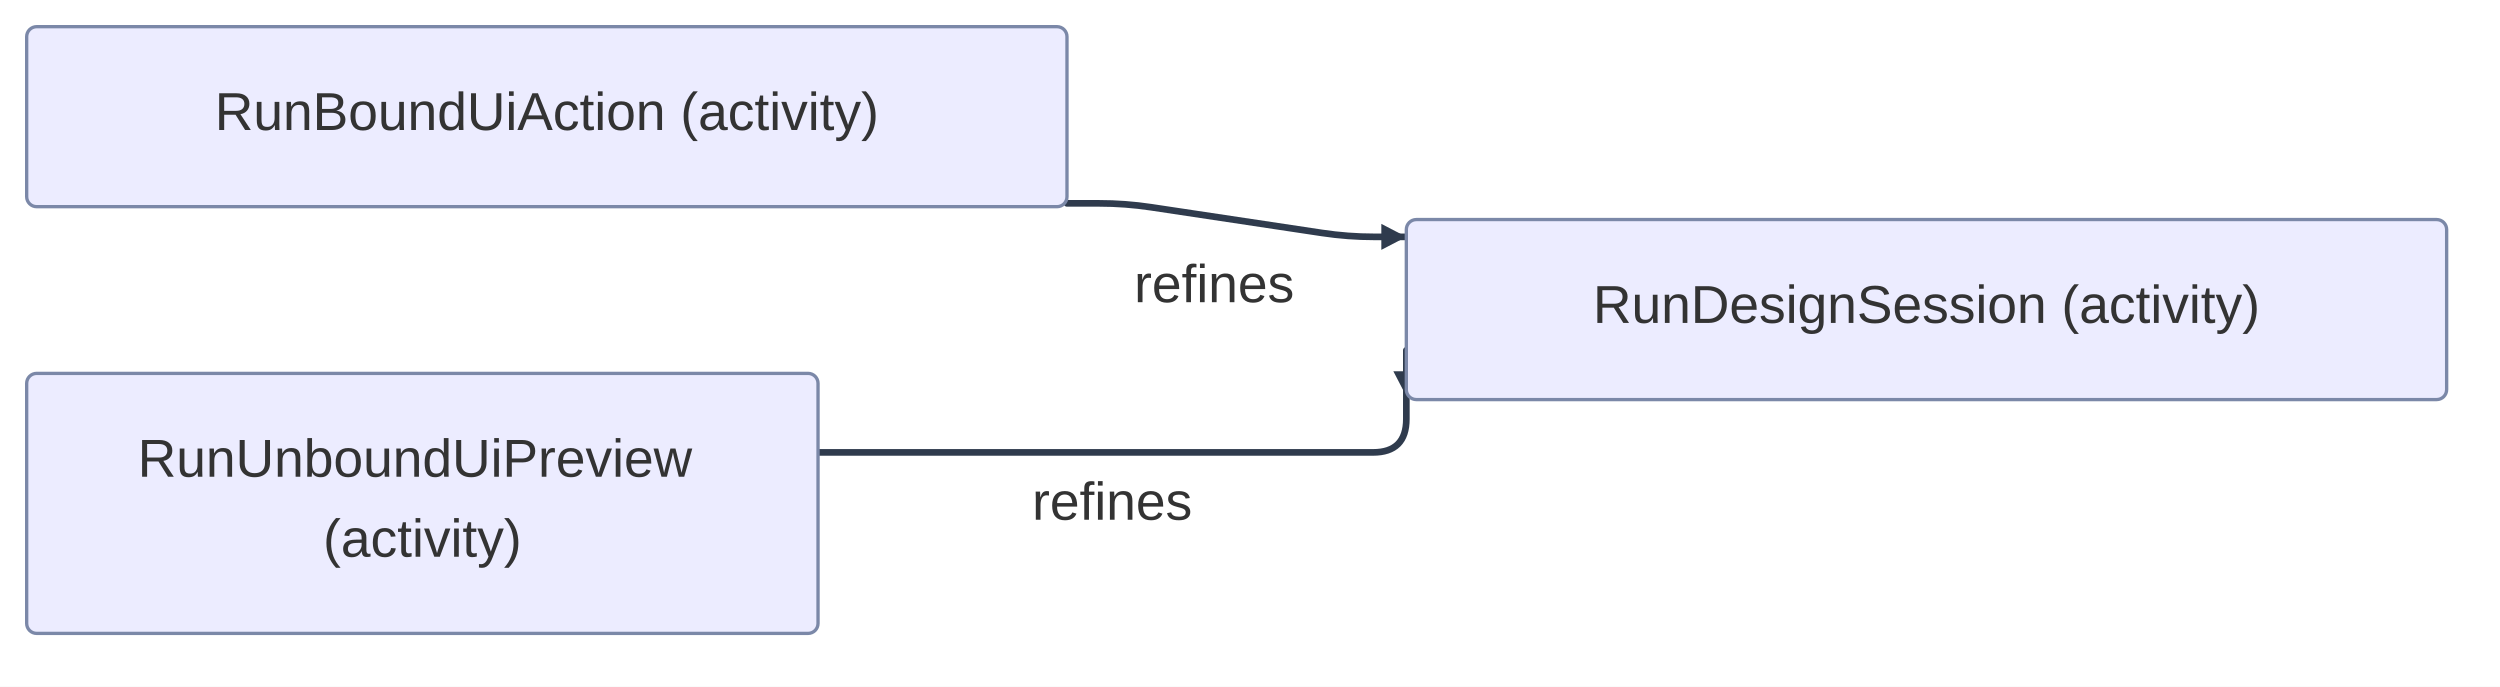
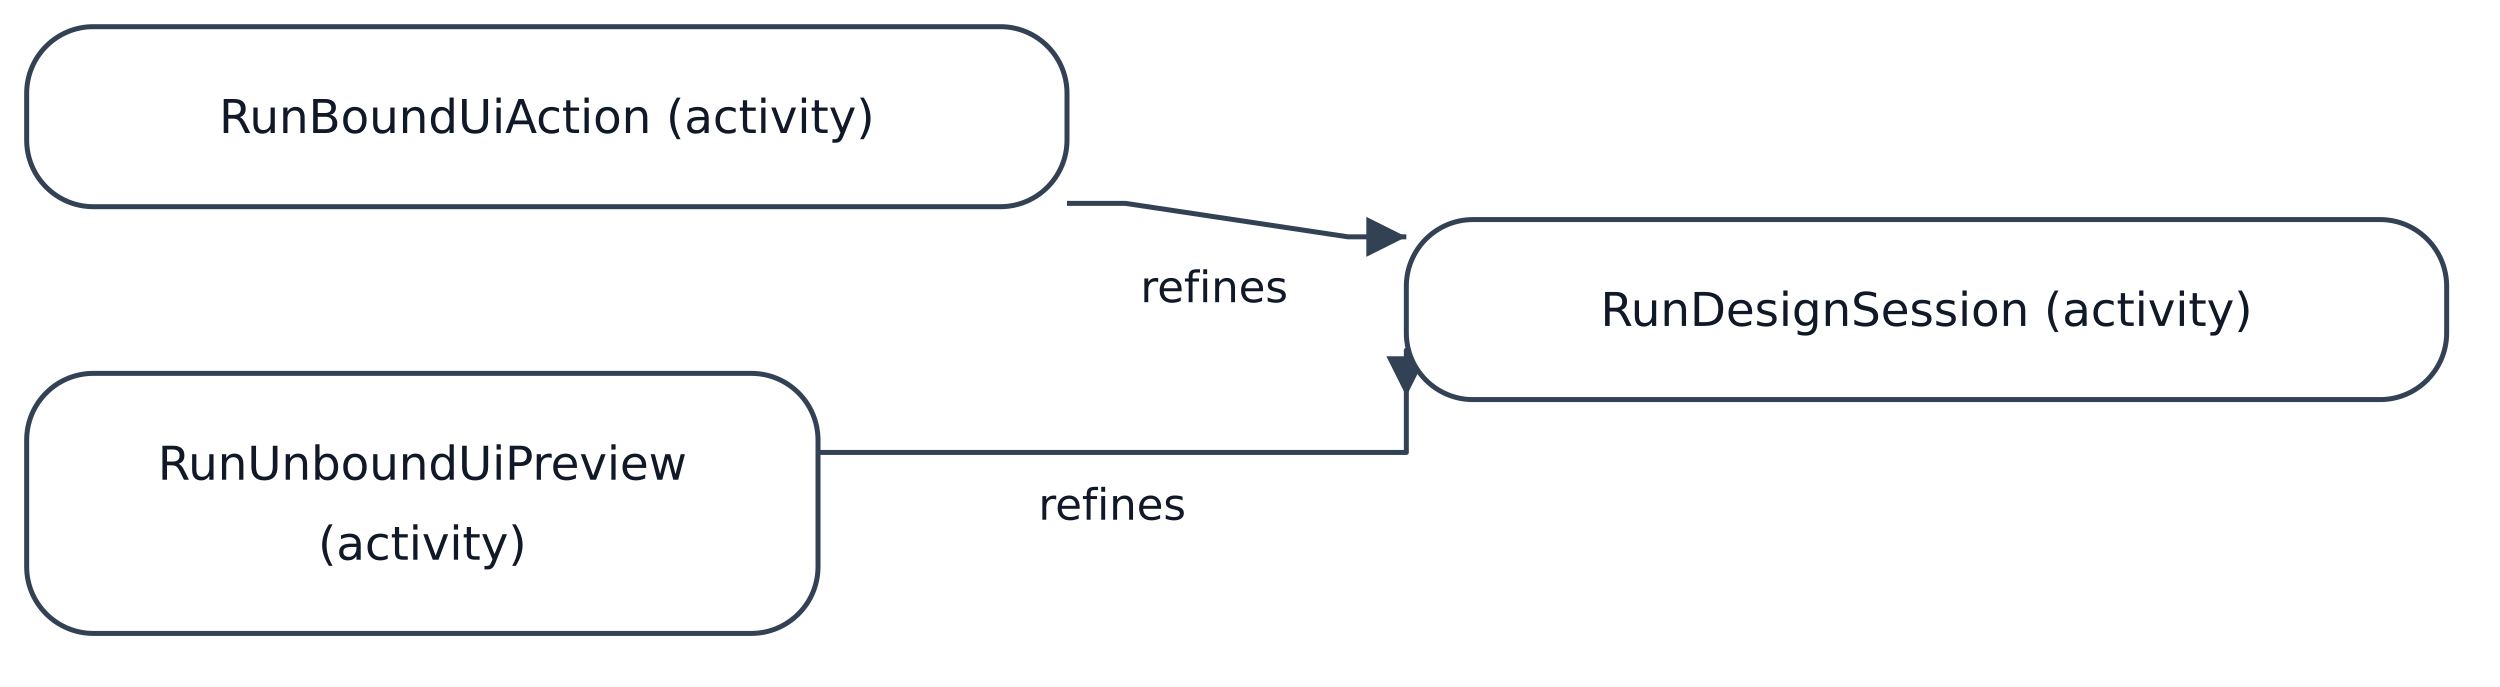
- <svg xmlns="http://www.w3.org/2000/svg" width="749.914" height="206" viewBox="0 0 749.914 206">
-   <rect x="0" y="0" width="749.914" height="206" fill="#FFFFFF" />
+ <svg xmlns="http://www.w3.org/2000/svg" width="749.914" height="206.000" viewBox="0 0 749.914 206.000" data-profile="sdl-symbols-1">
+   <rect width="100%" height="100%" fill="white" />
  <defs>
-     <marker id="arrow-0" viewBox="0 0 10 10" refX="5" refY="5" markerUnits="userSpaceOnUse" markerWidth="8" markerHeight="8" orient="auto">
-       <path d="M 0 0 L 10 5 L 0 10 z" fill="#2F3B4D" stroke="#2F3B4D" stroke-width="1" stroke-dasharray="1,0" />
+     <marker id="sdl-arrow" viewBox="0 0 10 10" refX="10" refY="5" markerWidth="8" markerHeight="8" orient="auto-start-reverse">
+       <path d="M0 0 L10 5 L0 10 Z" fill="#334155" />
    </marker>
-     <marker id="arrow-start-0" viewBox="0 0 10 10" refX="4.5" refY="5" markerUnits="userSpaceOnUse" markerWidth="8" markerHeight="8" orient="auto">
-       <path d="M 0 5 L 10 10 L 10 0 z" fill="#2F3B4D" stroke="#2F3B4D" stroke-width="1" stroke-dasharray="1,0" />
+     <marker id="uml-dependency" viewBox="0 0 10 10" refX="10" refY="5" markerWidth="8" markerHeight="8" orient="auto-start-reverse">
+       <path d="M0 0 L10 5 L0 10" fill="none" stroke="#334155" />
    </marker>
  </defs>
-   <path id="edge-0" class="edgePath" data-edge-id="edge-0" d="M 320.062,61.000 L 329.687,61.000 Q 337.562,61.000 345.350,62.172 L 396.564,69.877 Q 404.352,71.049 412.227,71.049 L 421.852,71.049" fill="none" stroke="#2F3B4D" stroke-width="2" stroke-linecap="round" stroke-linejoin="round" />
-   <g transform="translate(421.85 71.05) rotate(0.00)">
-     <polygon points="0,0 -7.50,3.90 -7.50,-3.90" fill="#2F3B4D" />
+   <g data-fact="f0830" data-relation="refines" data-source="n_RunBoundUiAction" data-target="n_RunDesignSession">
+     <polyline fill="none" stroke="#334155" stroke-width="1.5" stroke-linejoin="round" marker-end="url(#sdl-arrow)" points="320.062,61.000 337.562,61.000 404.352,71.049 421.852,71.049 " />
+     <text x="364.207" y="90.649" text-anchor="middle" font-family="DejaVu Sans,sans-serif" font-size="13" fill="#111827" paint-order="stroke" stroke="white" stroke-width="3" stroke-linejoin="round">refines</text>
  </g>
-   <rect data-edge-id="edge-0" data-label-kind="center" x="327.03" y="72.45" width="74.35" height="28.40" rx="2" ry="2" fill="rgba(248,250,252, 0.92)" fill-opacity="0.00" stroke="#7B88A8" stroke-opacity="0.00" stroke-width="0.8" />
-   <g class="edgeLabel" data-edge-id="edge-0" data-label-kind="center">
-     <text x="364.21" y="90.65" text-anchor="middle" font-family="trebuchet ms,verdana,arial,DejaVu Sans,Liberation Sans,sans-serif,Noto Color Emoji,Apple Color Emoji,Segoe UI Emoji" font-size="16" fill="#333333">
-       <tspan x="364.21" dy="0.00">refines</tspan>
-     </text>
+   <g data-fact="f0831" data-relation="refines" data-source="n_RunUnboundUiPreview" data-target="n_RunDesignSession">
+     <polyline fill="none" stroke="#334155" stroke-width="1.5" stroke-linejoin="round" marker-end="url(#sdl-arrow)" points="245.377,135.707 421.852,135.707 421.852,105.086 421.852,118.865 " />
+     <text x="333.614" y="155.907" text-anchor="middle" font-family="DejaVu Sans,sans-serif" font-size="13" fill="#111827" paint-order="stroke" stroke="white" stroke-width="3" stroke-linejoin="round">refines</text>
  </g>
-   <path id="edge-1" class="edgePath" data-edge-id="edge-1" d="M 245.377,135.707 L 411.852,135.707 Q 421.852,135.707 421.852,125.707 L 421.852,105.086 L 421.852,118.865" fill="none" stroke="#2F3B4D" stroke-width="2" stroke-linecap="round" stroke-linejoin="round" />
-   <g transform="translate(421.85 118.86) rotate(90.00)">
-     <polygon points="0,0 -7.50,3.90 -7.50,-3.90" fill="#2F3B4D" />
+   <g id="n_RunBoundUiAction" data-model-id="RunBoundUiAction" data-kind="activity" transform="translate(8.000 8.000)" stroke="#334155" stroke-width="1.5" fill="white">
+     <rect width="312.062" height="54.000" rx="20.000" data-symbol="activity" />
+     <text x="156.031" y="31.900" text-anchor="middle" stroke="none" fill="#111827" font-family="DejaVu Sans,sans-serif" font-size="14.000">RunBoundUiAction (activity)</text>
  </g>
-   <rect data-edge-id="edge-1" data-label-kind="center" x="296.44" y="137.71" width="74.35" height="28.40" rx="2" ry="2" fill="rgba(248,250,252, 0.92)" fill-opacity="0.00" stroke="#7B88A8" stroke-opacity="0.00" stroke-width="0.8" />
-   <g class="edgeLabel" data-edge-id="edge-1" data-label-kind="center">
-     <text x="333.61" y="155.91" text-anchor="middle" font-family="trebuchet ms,verdana,arial,DejaVu Sans,Liberation Sans,sans-serif,Noto Color Emoji,Apple Color Emoji,Segoe UI Emoji" font-size="16" fill="#333333">
-       <tspan x="333.61" dy="0.00">refines</tspan>
-     </text>
+   <g id="n_RunDesignSession" data-model-id="RunDesignSession" data-kind="activity" transform="translate(421.852 65.865)" stroke="#334155" stroke-width="1.5" fill="white">
+     <rect width="312.062" height="54.000" rx="20.000" data-symbol="activity" />
+     <text x="156.031" y="31.900" text-anchor="middle" stroke="none" fill="#111827" font-family="DejaVu Sans,sans-serif" font-size="14.000">RunDesignSession (activity)</text>
  </g>
-   <rect x="8.00" y="8.00" width="312.06" height="54.00" rx="3" ry="3" fill="#ECECFF" stroke="#7B88A8" stroke-width="1" stroke-linejoin="round" stroke-linecap="round" />
-   <text x="164.03" y="39.00" text-anchor="middle" font-family="trebuchet ms,verdana,arial,DejaVu Sans,Liberation Sans,sans-serif,Noto Color Emoji,Apple Color Emoji,Segoe UI Emoji" font-size="16" fill="#333333">
-     <tspan x="164.03" dy="0.00">RunBoundUiAction (activity)</tspan>
-   </text>
-   <rect x="421.85" y="65.86" width="312.06" height="54.00" rx="3" ry="3" fill="#ECECFF" stroke="#7B88A8" stroke-width="1" stroke-linejoin="round" stroke-linecap="round" />
-   <text x="577.88" y="96.86" text-anchor="middle" font-family="trebuchet ms,verdana,arial,DejaVu Sans,Liberation Sans,sans-serif,Noto Color Emoji,Apple Color Emoji,Segoe UI Emoji" font-size="16" fill="#333333">
-     <tspan x="577.88" dy="0.00">RunDesignSession (activity)</tspan>
-   </text>
-   <rect x="8.00" y="112.00" width="237.38" height="78.00" rx="3" ry="3" fill="#ECECFF" stroke="#7B88A8" stroke-width="1" stroke-linejoin="round" stroke-linecap="round" />
-   <text x="126.69" y="143.00" text-anchor="middle" font-family="trebuchet ms,verdana,arial,DejaVu Sans,Liberation Sans,sans-serif,Noto Color Emoji,Apple Color Emoji,Segoe UI Emoji" font-size="16" fill="#333333">
-     <tspan x="126.69" dy="0.00">RunUnboundUiPreview</tspan>
-     <tspan x="126.69" dy="24.00">(activity)</tspan>
-   </text>
+   <g id="n_RunUnboundUiPreview" data-model-id="RunUnboundUiPreview" data-kind="activity" transform="translate(8.000 112.000)" stroke="#334155" stroke-width="1.5" fill="white">
+     <rect width="237.377" height="78.000" rx="20.000" data-symbol="activity" />
+     <text x="118.689" y="31.900" text-anchor="middle" stroke="none" fill="#111827" font-family="DejaVu Sans,sans-serif" font-size="14.000">RunUnboundUiPreview</text>
+     <text x="118.689" y="55.900" text-anchor="middle" stroke="none" fill="#111827" font-family="DejaVu Sans,sans-serif" font-size="14.000">(activity)</text>
+   </g>
</svg>
